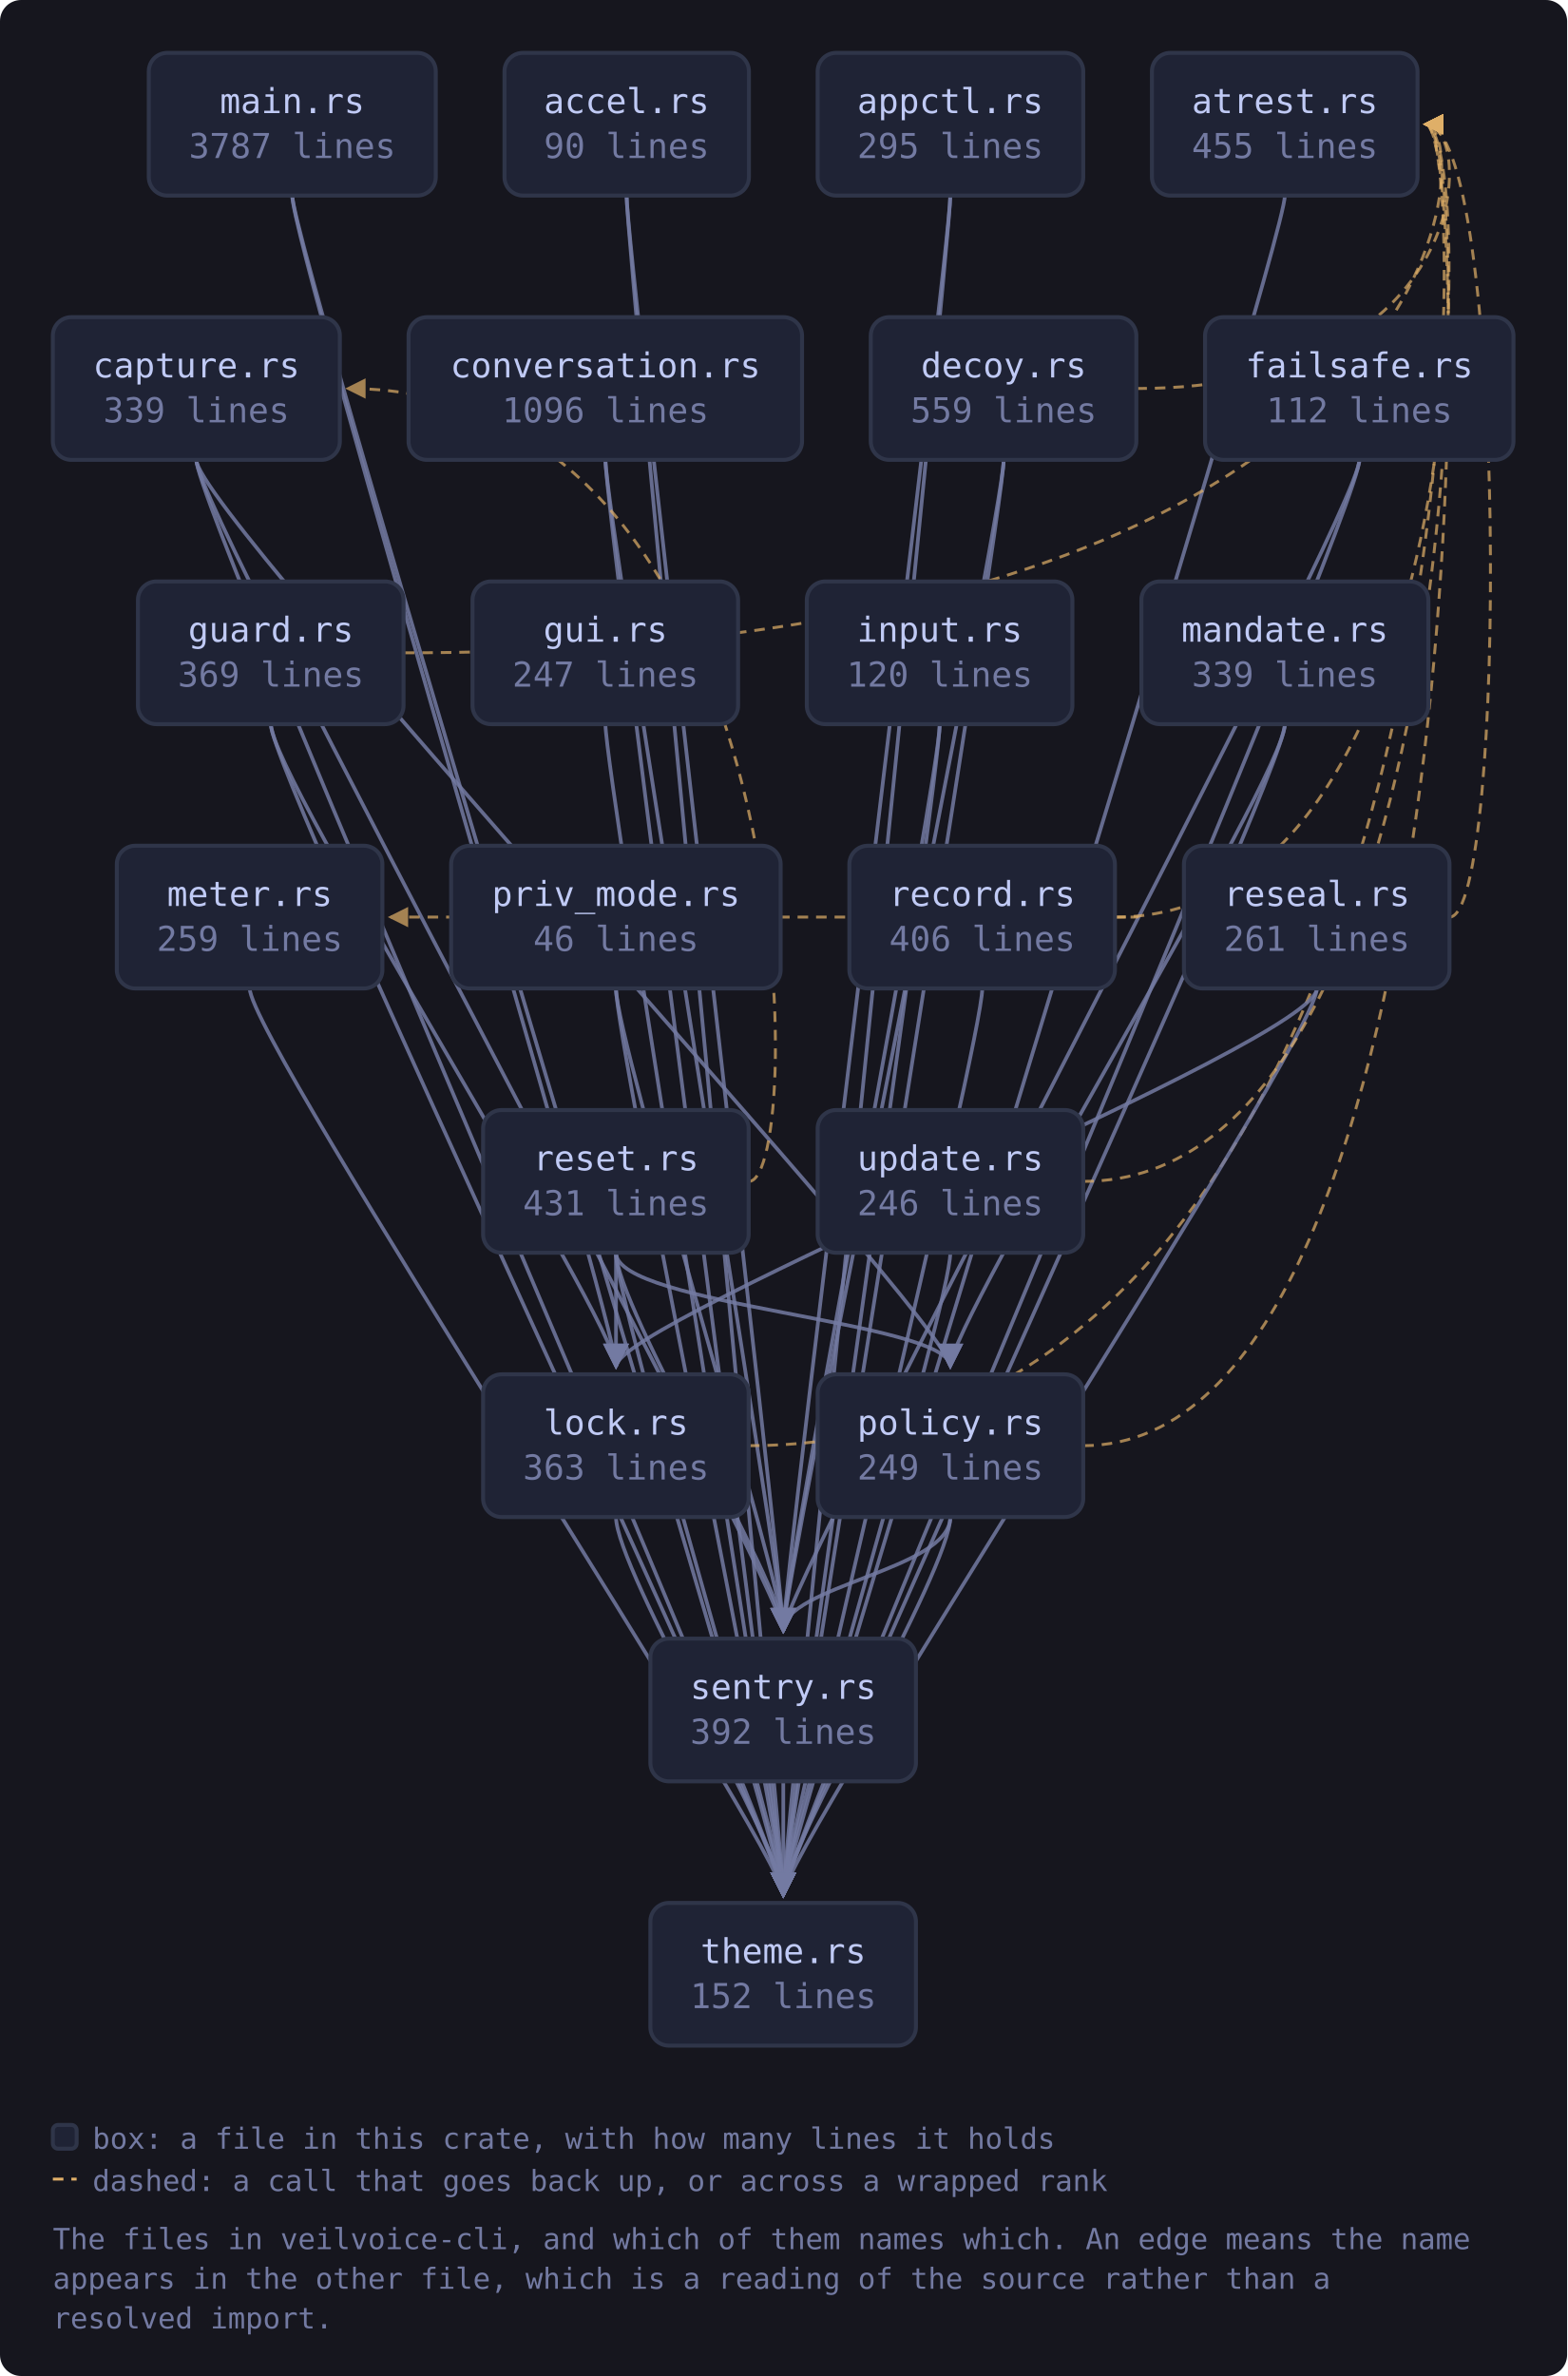
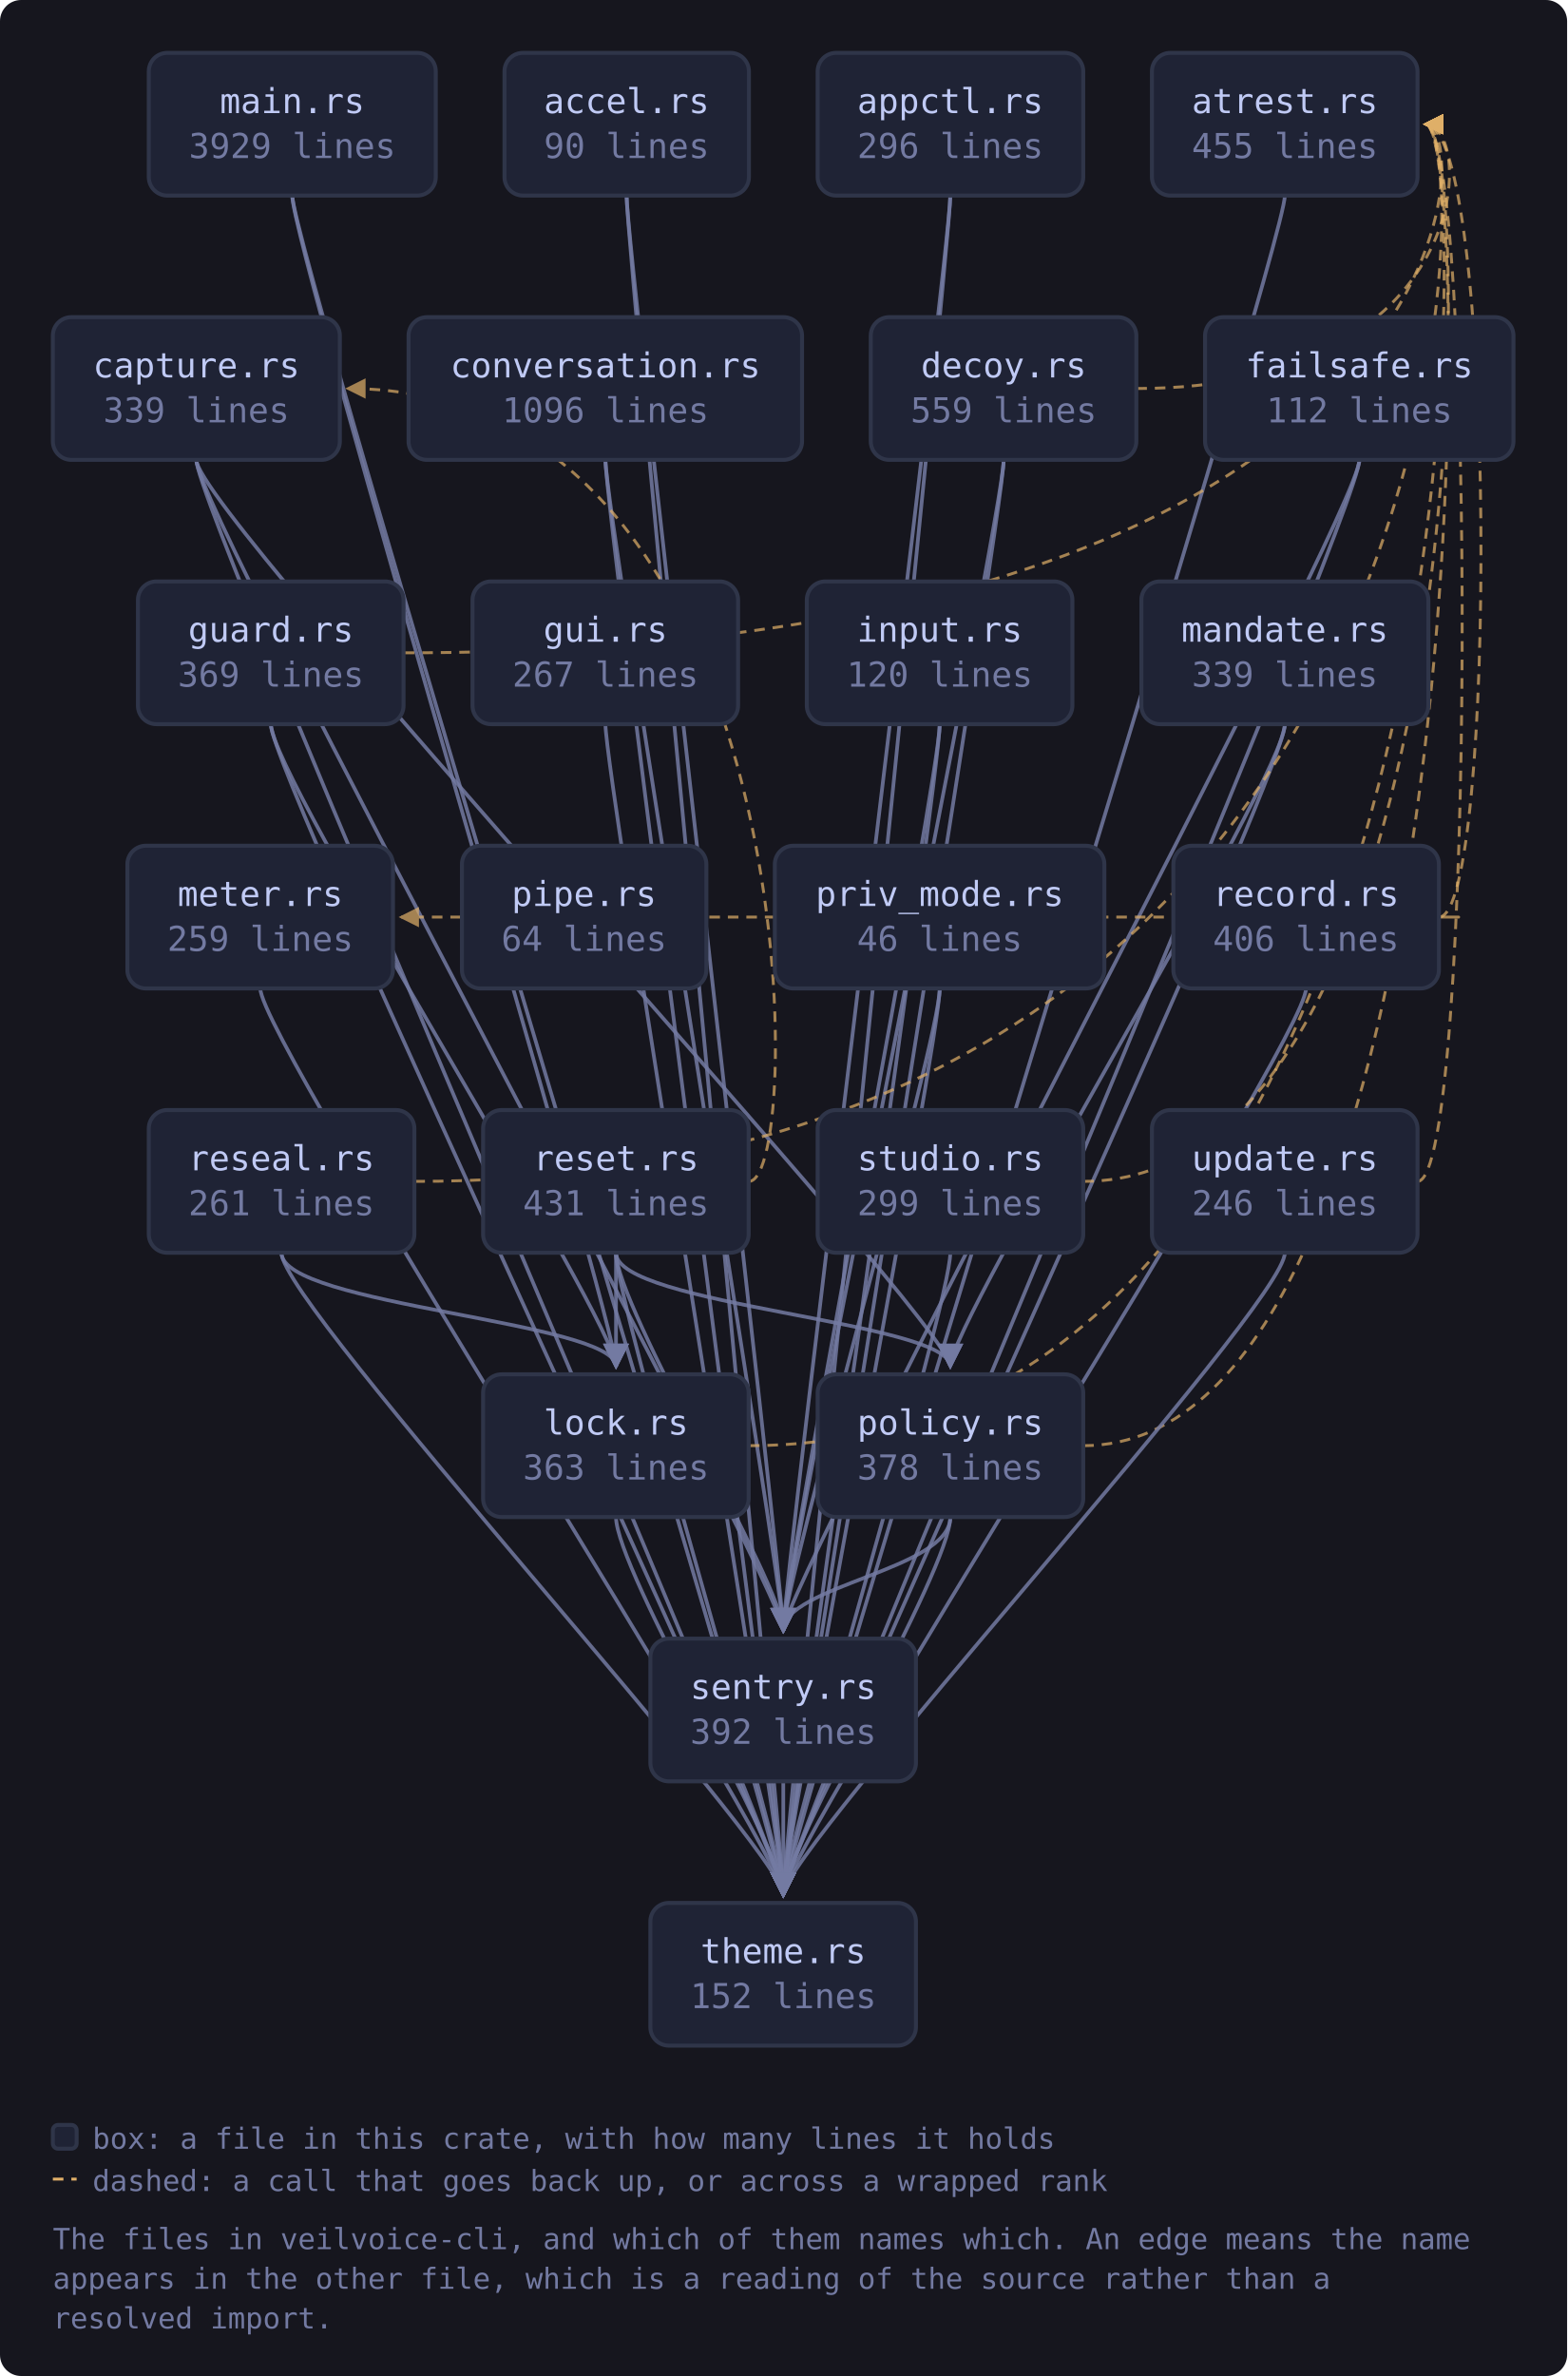
<svg xmlns="http://www.w3.org/2000/svg" viewBox="0 0 593 899" width="593" height="899" style="max-width:100%;height:auto" role="img" aria-label="flowchart">
  <defs>
    <marker id="a-muted" viewBox="0 0 8 8" refX="7" refY="4" markerWidth="7" markerHeight="7" orient="auto-start-reverse">
      <path d="M0 0 L8 4 L0 8 z" fill="var(--muted, #737aa2)" />
    </marker>
    <marker id="a-warn" viewBox="0 0 8 8" refX="7" refY="4" markerWidth="7" markerHeight="7" orient="auto-start-reverse">
      <path d="M0 0 L8 4 L0 8 z" fill="var(--warn, #e0af68)" />
    </marker>
    <marker id="a-accent" viewBox="0 0 8 8" refX="7" refY="4" markerWidth="7" markerHeight="7" orient="auto-start-reverse">
      <path d="M0 0 L8 4 L0 8 z" fill="var(--accent, #7aa2f7)" />
    </marker>
    <marker id="a-cyan" viewBox="0 0 8 8" refX="7" refY="4" markerWidth="7" markerHeight="7" orient="auto-start-reverse">
      <path d="M0 0 L8 4 L0 8 z" fill="var(--cyan, #7dcfff)" />
    </marker>
    <marker id="a-accent-2" viewBox="0 0 8 8" refX="7" refY="4" markerWidth="7" markerHeight="7" orient="auto-start-reverse">
      <path d="M0 0 L8 4 L0 8 z" fill="var(--accent-2, #bb9af7)" />
    </marker>
  </defs>
  <rect x="0" y="0" width="593" height="899" fill="var(--bg-inset, #16161e)" rx="8" />
  <path d="M237.1 74.0 C 237.1 94.0, 296.4 600.0, 296.4 617.0" fill="none" stroke="var(--muted, #737aa2)" stroke-width="1.4" opacity="0.85" marker-end="url(#a-muted)" />
  <path d="M237.1 74.0 C 237.1 94.0, 296.4 700.0, 296.4 717.0" fill="none" stroke="var(--muted, #737aa2)" stroke-width="1.4" opacity="0.85" marker-end="url(#a-muted)" />
  <path d="M359.6 74.0 C 359.6 94.0, 296.4 600.0, 296.4 617.0" fill="none" stroke="var(--muted, #737aa2)" stroke-width="1.4" opacity="0.85" marker-end="url(#a-muted)" />
  <path d="M359.6 74.0 C 359.6 94.0, 296.4 700.0, 296.4 717.0" fill="none" stroke="var(--muted, #737aa2)" stroke-width="1.4" opacity="0.85" marker-end="url(#a-muted)" />
  <path d="M486.2 74.0 C 486.2 94.0, 296.4 700.0, 296.4 717.0" fill="none" stroke="var(--muted, #737aa2)" stroke-width="1.4" opacity="0.85" marker-end="url(#a-muted)" />
  <path d="M74.3 174.0 C 74.3 194.0, 359.6 500.0, 359.6 517.0" fill="none" stroke="var(--muted, #737aa2)" stroke-width="1.4" opacity="0.85" marker-end="url(#a-muted)" />
  <path d="M74.3 174.0 C 74.3 194.0, 296.4 600.0, 296.4 617.0" fill="none" stroke="var(--muted, #737aa2)" stroke-width="1.4" opacity="0.85" marker-end="url(#a-muted)" />
  <path d="M74.3 174.0 C 74.3 194.0, 296.4 700.0, 296.4 717.0" fill="none" stroke="var(--muted, #737aa2)" stroke-width="1.4" opacity="0.85" marker-end="url(#a-muted)" />
  <path d="M229.1 174.0 C 229.1 194.0, 296.4 600.0, 296.4 617.0" fill="none" stroke="var(--muted, #737aa2)" stroke-width="1.4" opacity="0.85" marker-end="url(#a-muted)" />
  <path d="M229.1 174.0 C 229.1 194.0, 296.4 700.0, 296.4 717.0" fill="none" stroke="var(--muted, #737aa2)" stroke-width="1.4" opacity="0.85" marker-end="url(#a-muted)" />
  <path d="M430.0 147.0 C 558.4 147.0, 558.4 47.0, 539.4 47.0" fill="none" stroke="var(--warn, #e0af68)" stroke-width="1.1" opacity="0.7" stroke-dasharray="4 3" marker-end="url(#a-warn)" />
  <path d="M379.8 174.0 C 379.8 194.0, 296.4 600.0, 296.4 617.0" fill="none" stroke="var(--muted, #737aa2)" stroke-width="1.4" opacity="0.85" marker-end="url(#a-muted)" />
  <path d="M379.8 174.0 C 379.8 194.0, 296.4 700.0, 296.4 717.0" fill="none" stroke="var(--muted, #737aa2)" stroke-width="1.4" opacity="0.85" marker-end="url(#a-muted)" />
  <path d="M514.4 174.0 C 514.4 194.0, 296.4 600.0, 296.4 617.0" fill="none" stroke="var(--muted, #737aa2)" stroke-width="1.4" opacity="0.85" marker-end="url(#a-muted)" />
  <path d="M514.4 174.0 C 514.4 194.0, 296.4 700.0, 296.4 717.0" fill="none" stroke="var(--muted, #737aa2)" stroke-width="1.4" opacity="0.85" marker-end="url(#a-muted)" />
  <path d="M152.8 247.0 C 558.4 247.0, 558.4 47.0, 539.4 47.0" fill="none" stroke="var(--warn, #e0af68)" stroke-width="1.1" opacity="0.7" stroke-dasharray="4 3" marker-end="url(#a-warn)" />
  <path d="M102.5 274.0 C 102.5 294.0, 233.1 500.0, 233.1 517.0" fill="none" stroke="var(--muted, #737aa2)" stroke-width="1.4" opacity="0.85" marker-end="url(#a-muted)" />
  <path d="M102.5 274.0 C 102.5 294.0, 296.4 700.0, 296.4 717.0" fill="none" stroke="var(--muted, #737aa2)" stroke-width="1.4" opacity="0.85" marker-end="url(#a-muted)" />
  <path d="M229.1 274.0 C 229.1 294.0, 296.4 700.0, 296.4 717.0" fill="none" stroke="var(--muted, #737aa2)" stroke-width="1.4" opacity="0.85" marker-end="url(#a-muted)" />
  <path d="M355.6 274.0 C 355.6 294.0, 296.4 600.0, 296.4 617.0" fill="none" stroke="var(--muted, #737aa2)" stroke-width="1.4" opacity="0.85" marker-end="url(#a-muted)" />
  <path d="M355.6 274.0 C 355.6 294.0, 296.4 700.0, 296.4 717.0" fill="none" stroke="var(--muted, #737aa2)" stroke-width="1.4" opacity="0.85" marker-end="url(#a-muted)" />
  <path d="M283.4 547.0 C 558.4 547.0, 558.4 47.0, 539.4 47.0" fill="none" stroke="var(--warn, #e0af68)" stroke-width="1.1" opacity="0.7" stroke-dasharray="4 3" marker-end="url(#a-warn)" />
  <path d="M233.1 574.0 C 233.1 594.0, 296.4 700.0, 296.4 717.0" fill="none" stroke="var(--muted, #737aa2)" stroke-width="1.4" opacity="0.85" marker-end="url(#a-muted)" />
  <path d="M110.6 74.0 C 110.6 94.0, 233.1 500.0, 233.1 517.0" fill="none" stroke="var(--muted, #737aa2)" stroke-width="1.4" opacity="0.85" marker-end="url(#a-muted)" />
  <path d="M110.6 74.0 C 110.6 94.0, 296.4 700.0, 296.4 717.0" fill="none" stroke="var(--muted, #737aa2)" stroke-width="1.4" opacity="0.85" marker-end="url(#a-muted)" />
  <path d="M486.2 274.0 C 486.2 294.0, 359.6 500.0, 359.6 517.0" fill="none" stroke="var(--muted, #737aa2)" stroke-width="1.4" opacity="0.85" marker-end="url(#a-muted)" />
  <path d="M486.2 274.0 C 486.2 294.0, 296.4 700.0, 296.4 717.0" fill="none" stroke="var(--muted, #737aa2)" stroke-width="1.4" opacity="0.85" marker-end="url(#a-muted)" />
-   <path d="M94.5 374.0 C 94.5 394.0, 296.4 700.0, 296.4 717.0" fill="none" stroke="var(--muted, #737aa2)" stroke-width="1.4" opacity="0.85" marker-end="url(#a-muted)" />
+   <path d="M98.5 374.0 C 98.5 394.0, 296.4 700.0, 296.4 717.0" fill="none" stroke="var(--muted, #737aa2)" stroke-width="1.4" opacity="0.85" marker-end="url(#a-muted)" />
  <path d="M409.9 547.0 C 558.4 547.0, 558.4 47.0, 539.4 47.0" fill="none" stroke="var(--warn, #e0af68)" stroke-width="1.1" opacity="0.7" stroke-dasharray="4 3" marker-end="url(#a-warn)" />
  <path d="M359.6 574.0 C 359.6 594.0, 296.4 600.0, 296.4 617.0" fill="none" stroke="var(--muted, #737aa2)" stroke-width="1.4" opacity="0.85" marker-end="url(#a-muted)" />
  <path d="M359.6 574.0 C 359.6 594.0, 296.4 700.0, 296.4 717.0" fill="none" stroke="var(--muted, #737aa2)" stroke-width="1.4" opacity="0.85" marker-end="url(#a-muted)" />
-   <path d="M233.1 374.0 C 233.1 394.0, 296.4 600.0, 296.4 617.0" fill="none" stroke="var(--muted, #737aa2)" stroke-width="1.4" opacity="0.85" marker-end="url(#a-muted)" />
-   <path d="M233.1 374.0 C 233.1 394.0, 296.4 700.0, 296.4 717.0" fill="none" stroke="var(--muted, #737aa2)" stroke-width="1.4" opacity="0.85" marker-end="url(#a-muted)" />
-   <path d="M422.0 347.0 C 558.4 347.0, 558.4 47.0, 539.4 47.0" fill="none" stroke="var(--warn, #e0af68)" stroke-width="1.1" opacity="0.7" stroke-dasharray="4 3" marker-end="url(#a-warn)" />
-   <path d="M422.0 347.0 C 444.0 347.0, 444.0 347.0, 147.7 347.0" fill="none" stroke="var(--warn, #e0af68)" stroke-width="1.1" opacity="0.7" stroke-dasharray="4 3" marker-end="url(#a-warn)" />
-   <path d="M371.7 374.0 C 371.7 394.0, 296.4 700.0, 296.4 717.0" fill="none" stroke="var(--muted, #737aa2)" stroke-width="1.4" opacity="0.85" marker-end="url(#a-muted)" />
-   <path d="M548.5 347.0 C 570.5 347.0, 570.5 47.0, 539.4 47.0" fill="none" stroke="var(--warn, #e0af68)" stroke-width="1.1" opacity="0.7" stroke-dasharray="4 3" marker-end="url(#a-warn)" />
-   <path d="M498.3 374.0 C 498.3 394.0, 233.1 500.0, 233.1 517.0" fill="none" stroke="var(--muted, #737aa2)" stroke-width="1.4" opacity="0.85" marker-end="url(#a-muted)" />
-   <path d="M498.3 374.0 C 498.3 394.0, 296.4 700.0, 296.4 717.0" fill="none" stroke="var(--muted, #737aa2)" stroke-width="1.4" opacity="0.85" marker-end="url(#a-muted)" />
+   <path d="M355.6 374.0 C 355.6 394.0, 296.4 600.0, 296.4 617.0" fill="none" stroke="var(--muted, #737aa2)" stroke-width="1.4" opacity="0.85" marker-end="url(#a-muted)" />
+   <path d="M355.6 374.0 C 355.6 394.0, 296.4 700.0, 296.4 717.0" fill="none" stroke="var(--muted, #737aa2)" stroke-width="1.4" opacity="0.85" marker-end="url(#a-muted)" />
+   <path d="M544.5 347.0 C 566.5 347.0, 566.5 47.0, 539.4 47.0" fill="none" stroke="var(--warn, #e0af68)" stroke-width="1.1" opacity="0.7" stroke-dasharray="4 3" marker-end="url(#a-warn)" />
+   <path d="M544.5 347.0 C 566.5 347.0, 566.5 347.0, 151.8 347.0" fill="none" stroke="var(--warn, #e0af68)" stroke-width="1.1" opacity="0.7" stroke-dasharray="4 3" marker-end="url(#a-warn)" />
+   <path d="M494.2 374.0 C 494.2 394.0, 296.4 700.0, 296.4 717.0" fill="none" stroke="var(--muted, #737aa2)" stroke-width="1.4" opacity="0.85" marker-end="url(#a-muted)" />
+   <path d="M156.8 447.0 C 558.4 447.0, 558.4 47.0, 539.4 47.0" fill="none" stroke="var(--warn, #e0af68)" stroke-width="1.1" opacity="0.7" stroke-dasharray="4 3" marker-end="url(#a-warn)" />
+   <path d="M106.5 474.0 C 106.5 494.0, 233.1 500.0, 233.1 517.0" fill="none" stroke="var(--muted, #737aa2)" stroke-width="1.4" opacity="0.85" marker-end="url(#a-muted)" />
+   <path d="M106.5 474.0 C 106.5 494.0, 296.4 700.0, 296.4 717.0" fill="none" stroke="var(--muted, #737aa2)" stroke-width="1.4" opacity="0.85" marker-end="url(#a-muted)" />
  <path d="M283.4 447.0 C 305.4 447.0, 305.4 147.0, 131.6 147.0" fill="none" stroke="var(--warn, #e0af68)" stroke-width="1.1" opacity="0.7" stroke-dasharray="4 3" marker-end="url(#a-warn)" />
  <path d="M233.1 474.0 C 233.1 494.0, 233.1 500.0, 233.1 517.0" fill="none" stroke="var(--muted, #737aa2)" stroke-width="1.4" opacity="0.85" marker-end="url(#a-muted)" />
  <path d="M233.1 474.0 C 233.1 494.0, 359.6 500.0, 359.6 517.0" fill="none" stroke="var(--muted, #737aa2)" stroke-width="1.4" opacity="0.85" marker-end="url(#a-muted)" />
  <path d="M233.1 474.0 C 233.1 494.0, 296.4 600.0, 296.4 617.0" fill="none" stroke="var(--muted, #737aa2)" stroke-width="1.4" opacity="0.85" marker-end="url(#a-muted)" />
  <path d="M233.1 474.0 C 233.1 494.0, 296.4 700.0, 296.4 717.0" fill="none" stroke="var(--muted, #737aa2)" stroke-width="1.4" opacity="0.85" marker-end="url(#a-muted)" />
  <path d="M296.4 674.0 C 296.4 694.0, 296.4 700.0, 296.4 717.0" fill="none" stroke="var(--muted, #737aa2)" stroke-width="1.4" opacity="0.85" marker-end="url(#a-muted)" />
  <path d="M409.9 447.0 C 558.4 447.0, 558.4 47.0, 539.4 47.0" fill="none" stroke="var(--warn, #e0af68)" stroke-width="1.1" opacity="0.7" stroke-dasharray="4 3" marker-end="url(#a-warn)" />
  <path d="M359.6 474.0 C 359.6 494.0, 296.4 700.0, 296.4 717.0" fill="none" stroke="var(--muted, #737aa2)" stroke-width="1.4" opacity="0.85" marker-end="url(#a-muted)" />
+   <path d="M536.4 447.0 C 558.4 447.0, 558.4 47.0, 539.4 47.0" fill="none" stroke="var(--warn, #e0af68)" stroke-width="1.1" opacity="0.7" stroke-dasharray="4 3" marker-end="url(#a-warn)" />
+   <path d="M486.2 474.0 C 486.2 494.0, 296.4 700.0, 296.4 717.0" fill="none" stroke="var(--muted, #737aa2)" stroke-width="1.4" opacity="0.85" marker-end="url(#a-muted)" />
  <a href="https://github.com/tilas01/veilvoice/blob/main/crates/veilvoice-cli/src/main.rs" target="_blank" rel="noopener noreferrer">
    <rect x="56.3" y="20.0" width="108.6" height="54.0" rx="7" fill="var(--bg-soft, #1f2335)" stroke="var(--border, #2f3549)" stroke-width="1.5" />
    <text x="110.6" y="42.8" font-family="ui-monospace, SFMono-Regular, Menlo, Consolas, monospace" font-size="13" fill="var(--fg, #c0caf5)" text-anchor="middle">main.rs</text>
-     <text x="110.6" y="59.8" font-family="ui-monospace, SFMono-Regular, Menlo, Consolas, monospace" font-size="13" fill="var(--muted, #737aa2)" text-anchor="middle">3787 lines</text>
+     <text x="110.6" y="59.8" font-family="ui-monospace, SFMono-Regular, Menlo, Consolas, monospace" font-size="13" fill="var(--muted, #737aa2)" text-anchor="middle">3929 lines</text>
  </a>
  <a href="https://github.com/tilas01/veilvoice/blob/main/crates/veilvoice-cli/src/accel.rs" target="_blank" rel="noopener noreferrer">
    <rect x="190.9" y="20.0" width="92.5" height="54.0" rx="7" fill="var(--bg-soft, #1f2335)" stroke="var(--border, #2f3549)" stroke-width="1.5" />
    <text x="237.1" y="42.8" font-family="ui-monospace, SFMono-Regular, Menlo, Consolas, monospace" font-size="13" fill="var(--fg, #c0caf5)" text-anchor="middle">accel.rs</text>
    <text x="237.1" y="59.8" font-family="ui-monospace, SFMono-Regular, Menlo, Consolas, monospace" font-size="13" fill="var(--muted, #737aa2)" text-anchor="middle">90 lines</text>
  </a>
  <a href="https://github.com/tilas01/veilvoice/blob/main/crates/veilvoice-cli/src/appctl.rs" target="_blank" rel="noopener noreferrer">
    <rect x="309.4" y="20.0" width="100.5" height="54.0" rx="7" fill="var(--bg-soft, #1f2335)" stroke="var(--border, #2f3549)" stroke-width="1.5" />
    <text x="359.6" y="42.8" font-family="ui-monospace, SFMono-Regular, Menlo, Consolas, monospace" font-size="13" fill="var(--fg, #c0caf5)" text-anchor="middle">appctl.rs</text>
-     <text x="359.6" y="59.8" font-family="ui-monospace, SFMono-Regular, Menlo, Consolas, monospace" font-size="13" fill="var(--muted, #737aa2)" text-anchor="middle">295 lines</text>
+     <text x="359.6" y="59.8" font-family="ui-monospace, SFMono-Regular, Menlo, Consolas, monospace" font-size="13" fill="var(--muted, #737aa2)" text-anchor="middle">296 lines</text>
  </a>
  <a href="https://github.com/tilas01/veilvoice/blob/main/crates/veilvoice-cli/src/atrest.rs" target="_blank" rel="noopener noreferrer">
    <rect x="435.9" y="20.0" width="100.5" height="54.0" rx="7" fill="var(--bg-soft, #1f2335)" stroke="var(--border, #2f3549)" stroke-width="1.5" />
    <text x="486.2" y="42.8" font-family="ui-monospace, SFMono-Regular, Menlo, Consolas, monospace" font-size="13" fill="var(--fg, #c0caf5)" text-anchor="middle">atrest.rs</text>
    <text x="486.2" y="59.8" font-family="ui-monospace, SFMono-Regular, Menlo, Consolas, monospace" font-size="13" fill="var(--muted, #737aa2)" text-anchor="middle">455 lines</text>
  </a>
  <a href="https://github.com/tilas01/veilvoice/blob/main/crates/veilvoice-cli/src/capture.rs" target="_blank" rel="noopener noreferrer">
    <rect x="20.0" y="120.0" width="108.6" height="54.0" rx="7" fill="var(--bg-soft, #1f2335)" stroke="var(--border, #2f3549)" stroke-width="1.5" />
    <text x="74.3" y="142.8" font-family="ui-monospace, SFMono-Regular, Menlo, Consolas, monospace" font-size="13" fill="var(--fg, #c0caf5)" text-anchor="middle">capture.rs</text>
    <text x="74.3" y="159.8" font-family="ui-monospace, SFMono-Regular, Menlo, Consolas, monospace" font-size="13" fill="var(--muted, #737aa2)" text-anchor="middle">339 lines</text>
  </a>
  <a href="https://github.com/tilas01/veilvoice/blob/main/crates/veilvoice-cli/src/conversation.rs" target="_blank" rel="noopener noreferrer">
    <rect x="154.6" y="120.0" width="148.9" height="54.0" rx="7" fill="var(--bg-soft, #1f2335)" stroke="var(--border, #2f3549)" stroke-width="1.5" />
    <text x="229.1" y="142.8" font-family="ui-monospace, SFMono-Regular, Menlo, Consolas, monospace" font-size="13" fill="var(--fg, #c0caf5)" text-anchor="middle">conversation.rs</text>
    <text x="229.1" y="159.8" font-family="ui-monospace, SFMono-Regular, Menlo, Consolas, monospace" font-size="13" fill="var(--muted, #737aa2)" text-anchor="middle">1096 lines</text>
  </a>
  <a href="https://github.com/tilas01/veilvoice/blob/main/crates/veilvoice-cli/src/decoy.rs" target="_blank" rel="noopener noreferrer">
    <rect x="329.5" y="120.0" width="100.5" height="54.0" rx="7" fill="var(--bg-soft, #1f2335)" stroke="var(--border, #2f3549)" stroke-width="1.5" />
    <text x="379.8" y="142.8" font-family="ui-monospace, SFMono-Regular, Menlo, Consolas, monospace" font-size="13" fill="var(--fg, #c0caf5)" text-anchor="middle">decoy.rs</text>
    <text x="379.8" y="159.8" font-family="ui-monospace, SFMono-Regular, Menlo, Consolas, monospace" font-size="13" fill="var(--muted, #737aa2)" text-anchor="middle">559 lines</text>
  </a>
  <a href="https://github.com/tilas01/veilvoice/blob/main/crates/veilvoice-cli/src/failsafe.rs" target="_blank" rel="noopener noreferrer">
    <rect x="456.0" y="120.0" width="116.7" height="54.0" rx="7" fill="var(--bg-soft, #1f2335)" stroke="var(--border, #2f3549)" stroke-width="1.5" />
    <text x="514.4" y="142.8" font-family="ui-monospace, SFMono-Regular, Menlo, Consolas, monospace" font-size="13" fill="var(--fg, #c0caf5)" text-anchor="middle">failsafe.rs</text>
    <text x="514.4" y="159.8" font-family="ui-monospace, SFMono-Regular, Menlo, Consolas, monospace" font-size="13" fill="var(--muted, #737aa2)" text-anchor="middle">112 lines</text>
  </a>
  <a href="https://github.com/tilas01/veilvoice/blob/main/crates/veilvoice-cli/src/guard.rs" target="_blank" rel="noopener noreferrer">
    <rect x="52.2" y="220.0" width="100.5" height="54.0" rx="7" fill="var(--bg-soft, #1f2335)" stroke="var(--border, #2f3549)" stroke-width="1.5" />
    <text x="102.5" y="242.8" font-family="ui-monospace, SFMono-Regular, Menlo, Consolas, monospace" font-size="13" fill="var(--fg, #c0caf5)" text-anchor="middle">guard.rs</text>
    <text x="102.5" y="259.8" font-family="ui-monospace, SFMono-Regular, Menlo, Consolas, monospace" font-size="13" fill="var(--muted, #737aa2)" text-anchor="middle">369 lines</text>
  </a>
  <a href="https://github.com/tilas01/veilvoice/blob/main/crates/veilvoice-cli/src/gui.rs" target="_blank" rel="noopener noreferrer">
    <rect x="178.8" y="220.0" width="100.5" height="54.0" rx="7" fill="var(--bg-soft, #1f2335)" stroke="var(--border, #2f3549)" stroke-width="1.5" />
    <text x="229.1" y="242.8" font-family="ui-monospace, SFMono-Regular, Menlo, Consolas, monospace" font-size="13" fill="var(--fg, #c0caf5)" text-anchor="middle">gui.rs</text>
-     <text x="229.1" y="259.8" font-family="ui-monospace, SFMono-Regular, Menlo, Consolas, monospace" font-size="13" fill="var(--muted, #737aa2)" text-anchor="middle">247 lines</text>
+     <text x="229.1" y="259.8" font-family="ui-monospace, SFMono-Regular, Menlo, Consolas, monospace" font-size="13" fill="var(--muted, #737aa2)" text-anchor="middle">267 lines</text>
  </a>
  <a href="https://github.com/tilas01/veilvoice/blob/main/crates/veilvoice-cli/src/input.rs" target="_blank" rel="noopener noreferrer">
    <rect x="305.3" y="220.0" width="100.5" height="54.0" rx="7" fill="var(--bg-soft, #1f2335)" stroke="var(--border, #2f3549)" stroke-width="1.5" />
    <text x="355.6" y="242.8" font-family="ui-monospace, SFMono-Regular, Menlo, Consolas, monospace" font-size="13" fill="var(--fg, #c0caf5)" text-anchor="middle">input.rs</text>
    <text x="355.6" y="259.8" font-family="ui-monospace, SFMono-Regular, Menlo, Consolas, monospace" font-size="13" fill="var(--muted, #737aa2)" text-anchor="middle">120 lines</text>
  </a>
  <a href="https://github.com/tilas01/veilvoice/blob/main/crates/veilvoice-cli/src/lock.rs" target="_blank" rel="noopener noreferrer">
    <rect x="182.8" y="520.0" width="100.5" height="54.0" rx="7" fill="var(--bg-soft, #1f2335)" stroke="var(--border, #2f3549)" stroke-width="1.5" />
    <text x="233.1" y="542.8" font-family="ui-monospace, SFMono-Regular, Menlo, Consolas, monospace" font-size="13" fill="var(--fg, #c0caf5)" text-anchor="middle">lock.rs</text>
    <text x="233.1" y="559.8" font-family="ui-monospace, SFMono-Regular, Menlo, Consolas, monospace" font-size="13" fill="var(--muted, #737aa2)" text-anchor="middle">363 lines</text>
  </a>
  <a href="https://github.com/tilas01/veilvoice/blob/main/crates/veilvoice-cli/src/mandate.rs" target="_blank" rel="noopener noreferrer">
    <rect x="431.9" y="220.0" width="108.6" height="54.0" rx="7" fill="var(--bg-soft, #1f2335)" stroke="var(--border, #2f3549)" stroke-width="1.5" />
    <text x="486.2" y="242.8" font-family="ui-monospace, SFMono-Regular, Menlo, Consolas, monospace" font-size="13" fill="var(--fg, #c0caf5)" text-anchor="middle">mandate.rs</text>
    <text x="486.2" y="259.8" font-family="ui-monospace, SFMono-Regular, Menlo, Consolas, monospace" font-size="13" fill="var(--muted, #737aa2)" text-anchor="middle">339 lines</text>
  </a>
  <a href="https://github.com/tilas01/veilvoice/blob/main/crates/veilvoice-cli/src/meter.rs" target="_blank" rel="noopener noreferrer">
-     <rect x="44.2" y="320.0" width="100.5" height="54.0" rx="7" fill="var(--bg-soft, #1f2335)" stroke="var(--border, #2f3549)" stroke-width="1.5" />
-     <text x="94.5" y="342.8" font-family="ui-monospace, SFMono-Regular, Menlo, Consolas, monospace" font-size="13" fill="var(--fg, #c0caf5)" text-anchor="middle">meter.rs</text>
-     <text x="94.5" y="359.8" font-family="ui-monospace, SFMono-Regular, Menlo, Consolas, monospace" font-size="13" fill="var(--muted, #737aa2)" text-anchor="middle">259 lines</text>
+     <rect x="48.2" y="320.0" width="100.5" height="54.0" rx="7" fill="var(--bg-soft, #1f2335)" stroke="var(--border, #2f3549)" stroke-width="1.5" />
+     <text x="98.5" y="342.8" font-family="ui-monospace, SFMono-Regular, Menlo, Consolas, monospace" font-size="13" fill="var(--fg, #c0caf5)" text-anchor="middle">meter.rs</text>
+     <text x="98.5" y="359.8" font-family="ui-monospace, SFMono-Regular, Menlo, Consolas, monospace" font-size="13" fill="var(--muted, #737aa2)" text-anchor="middle">259 lines</text>
+   </a>
+   <a href="https://github.com/tilas01/veilvoice/blob/main/crates/veilvoice-cli/src/pipe.rs" target="_blank" rel="noopener noreferrer">
+     <rect x="174.8" y="320.0" width="92.5" height="54.0" rx="7" fill="var(--bg-soft, #1f2335)" stroke="var(--border, #2f3549)" stroke-width="1.5" />
+     <text x="221.0" y="342.8" font-family="ui-monospace, SFMono-Regular, Menlo, Consolas, monospace" font-size="13" fill="var(--fg, #c0caf5)" text-anchor="middle">pipe.rs</text>
+     <text x="221.0" y="359.8" font-family="ui-monospace, SFMono-Regular, Menlo, Consolas, monospace" font-size="13" fill="var(--muted, #737aa2)" text-anchor="middle">64 lines</text>
  </a>
  <a href="https://github.com/tilas01/veilvoice/blob/main/crates/veilvoice-cli/src/policy.rs" target="_blank" rel="noopener noreferrer">
    <rect x="309.4" y="520.0" width="100.5" height="54.0" rx="7" fill="var(--bg-soft, #1f2335)" stroke="var(--border, #2f3549)" stroke-width="1.5" />
    <text x="359.6" y="542.8" font-family="ui-monospace, SFMono-Regular, Menlo, Consolas, monospace" font-size="13" fill="var(--fg, #c0caf5)" text-anchor="middle">policy.rs</text>
-     <text x="359.6" y="559.8" font-family="ui-monospace, SFMono-Regular, Menlo, Consolas, monospace" font-size="13" fill="var(--muted, #737aa2)" text-anchor="middle">249 lines</text>
+     <text x="359.6" y="559.8" font-family="ui-monospace, SFMono-Regular, Menlo, Consolas, monospace" font-size="13" fill="var(--muted, #737aa2)" text-anchor="middle">378 lines</text>
  </a>
  <a href="https://github.com/tilas01/veilvoice/blob/main/crates/veilvoice-cli/src/priv_mode.rs" target="_blank" rel="noopener noreferrer">
-     <rect x="170.7" y="320.0" width="124.7" height="54.0" rx="7" fill="var(--bg-soft, #1f2335)" stroke="var(--border, #2f3549)" stroke-width="1.5" />
-     <text x="233.1" y="342.8" font-family="ui-monospace, SFMono-Regular, Menlo, Consolas, monospace" font-size="13" fill="var(--fg, #c0caf5)" text-anchor="middle">priv_mode.rs</text>
-     <text x="233.1" y="359.8" font-family="ui-monospace, SFMono-Regular, Menlo, Consolas, monospace" font-size="13" fill="var(--muted, #737aa2)" text-anchor="middle">46 lines</text>
+     <rect x="293.2" y="320.0" width="124.7" height="54.0" rx="7" fill="var(--bg-soft, #1f2335)" stroke="var(--border, #2f3549)" stroke-width="1.5" />
+     <text x="355.6" y="342.8" font-family="ui-monospace, SFMono-Regular, Menlo, Consolas, monospace" font-size="13" fill="var(--fg, #c0caf5)" text-anchor="middle">priv_mode.rs</text>
+     <text x="355.6" y="359.8" font-family="ui-monospace, SFMono-Regular, Menlo, Consolas, monospace" font-size="13" fill="var(--muted, #737aa2)" text-anchor="middle">46 lines</text>
  </a>
  <a href="https://github.com/tilas01/veilvoice/blob/main/crates/veilvoice-cli/src/record.rs" target="_blank" rel="noopener noreferrer">
-     <rect x="321.4" y="320.0" width="100.5" height="54.0" rx="7" fill="var(--bg-soft, #1f2335)" stroke="var(--border, #2f3549)" stroke-width="1.5" />
-     <text x="371.7" y="342.8" font-family="ui-monospace, SFMono-Regular, Menlo, Consolas, monospace" font-size="13" fill="var(--fg, #c0caf5)" text-anchor="middle">record.rs</text>
-     <text x="371.7" y="359.8" font-family="ui-monospace, SFMono-Regular, Menlo, Consolas, monospace" font-size="13" fill="var(--muted, #737aa2)" text-anchor="middle">406 lines</text>
+     <rect x="444.0" y="320.0" width="100.5" height="54.0" rx="7" fill="var(--bg-soft, #1f2335)" stroke="var(--border, #2f3549)" stroke-width="1.5" />
+     <text x="494.2" y="342.8" font-family="ui-monospace, SFMono-Regular, Menlo, Consolas, monospace" font-size="13" fill="var(--fg, #c0caf5)" text-anchor="middle">record.rs</text>
+     <text x="494.2" y="359.8" font-family="ui-monospace, SFMono-Regular, Menlo, Consolas, monospace" font-size="13" fill="var(--muted, #737aa2)" text-anchor="middle">406 lines</text>
  </a>
  <a href="https://github.com/tilas01/veilvoice/blob/main/crates/veilvoice-cli/src/reseal.rs" target="_blank" rel="noopener noreferrer">
-     <rect x="448.0" y="320.0" width="100.5" height="54.0" rx="7" fill="var(--bg-soft, #1f2335)" stroke="var(--border, #2f3549)" stroke-width="1.5" />
-     <text x="498.3" y="342.8" font-family="ui-monospace, SFMono-Regular, Menlo, Consolas, monospace" font-size="13" fill="var(--fg, #c0caf5)" text-anchor="middle">reseal.rs</text>
-     <text x="498.3" y="359.8" font-family="ui-monospace, SFMono-Regular, Menlo, Consolas, monospace" font-size="13" fill="var(--muted, #737aa2)" text-anchor="middle">261 lines</text>
+     <rect x="56.3" y="420.0" width="100.5" height="54.0" rx="7" fill="var(--bg-soft, #1f2335)" stroke="var(--border, #2f3549)" stroke-width="1.5" />
+     <text x="106.5" y="442.8" font-family="ui-monospace, SFMono-Regular, Menlo, Consolas, monospace" font-size="13" fill="var(--fg, #c0caf5)" text-anchor="middle">reseal.rs</text>
+     <text x="106.5" y="459.8" font-family="ui-monospace, SFMono-Regular, Menlo, Consolas, monospace" font-size="13" fill="var(--muted, #737aa2)" text-anchor="middle">261 lines</text>
  </a>
  <a href="https://github.com/tilas01/veilvoice/blob/main/crates/veilvoice-cli/src/reset.rs" target="_blank" rel="noopener noreferrer">
    <rect x="182.8" y="420.0" width="100.5" height="54.0" rx="7" fill="var(--bg-soft, #1f2335)" stroke="var(--border, #2f3549)" stroke-width="1.5" />
    <text x="233.1" y="442.8" font-family="ui-monospace, SFMono-Regular, Menlo, Consolas, monospace" font-size="13" fill="var(--fg, #c0caf5)" text-anchor="middle">reset.rs</text>
    <text x="233.1" y="459.8" font-family="ui-monospace, SFMono-Regular, Menlo, Consolas, monospace" font-size="13" fill="var(--muted, #737aa2)" text-anchor="middle">431 lines</text>
  </a>
  <a href="https://github.com/tilas01/veilvoice/blob/main/crates/veilvoice-cli/src/sentry.rs" target="_blank" rel="noopener noreferrer">
    <rect x="246.1" y="620.0" width="100.5" height="54.0" rx="7" fill="var(--bg-soft, #1f2335)" stroke="var(--border, #2f3549)" stroke-width="1.5" />
    <text x="296.4" y="642.8" font-family="ui-monospace, SFMono-Regular, Menlo, Consolas, monospace" font-size="13" fill="var(--fg, #c0caf5)" text-anchor="middle">sentry.rs</text>
    <text x="296.4" y="659.8" font-family="ui-monospace, SFMono-Regular, Menlo, Consolas, monospace" font-size="13" fill="var(--muted, #737aa2)" text-anchor="middle">392 lines</text>
  </a>
+   <a href="https://github.com/tilas01/veilvoice/blob/main/crates/veilvoice-cli/src/studio.rs" target="_blank" rel="noopener noreferrer">
+     <rect x="309.4" y="420.0" width="100.5" height="54.0" rx="7" fill="var(--bg-soft, #1f2335)" stroke="var(--border, #2f3549)" stroke-width="1.5" />
+     <text x="359.6" y="442.8" font-family="ui-monospace, SFMono-Regular, Menlo, Consolas, monospace" font-size="13" fill="var(--fg, #c0caf5)" text-anchor="middle">studio.rs</text>
+     <text x="359.6" y="459.8" font-family="ui-monospace, SFMono-Regular, Menlo, Consolas, monospace" font-size="13" fill="var(--muted, #737aa2)" text-anchor="middle">299 lines</text>
+   </a>
  <a href="https://github.com/tilas01/veilvoice/blob/main/crates/veilvoice-cli/src/theme.rs" target="_blank" rel="noopener noreferrer">
    <rect x="246.1" y="720.0" width="100.5" height="54.0" rx="7" fill="var(--bg-soft, #1f2335)" stroke="var(--border, #2f3549)" stroke-width="1.5" />
    <text x="296.4" y="742.8" font-family="ui-monospace, SFMono-Regular, Menlo, Consolas, monospace" font-size="13" fill="var(--fg, #c0caf5)" text-anchor="middle">theme.rs</text>
    <text x="296.4" y="759.8" font-family="ui-monospace, SFMono-Regular, Menlo, Consolas, monospace" font-size="13" fill="var(--muted, #737aa2)" text-anchor="middle">152 lines</text>
  </a>
  <a href="https://github.com/tilas01/veilvoice/blob/main/crates/veilvoice-cli/src/update.rs" target="_blank" rel="noopener noreferrer">
-     <rect x="309.4" y="420.0" width="100.5" height="54.0" rx="7" fill="var(--bg-soft, #1f2335)" stroke="var(--border, #2f3549)" stroke-width="1.5" />
-     <text x="359.6" y="442.8" font-family="ui-monospace, SFMono-Regular, Menlo, Consolas, monospace" font-size="13" fill="var(--fg, #c0caf5)" text-anchor="middle">update.rs</text>
-     <text x="359.6" y="459.8" font-family="ui-monospace, SFMono-Regular, Menlo, Consolas, monospace" font-size="13" fill="var(--muted, #737aa2)" text-anchor="middle">246 lines</text>
+     <rect x="435.9" y="420.0" width="100.5" height="54.0" rx="7" fill="var(--bg-soft, #1f2335)" stroke="var(--border, #2f3549)" stroke-width="1.5" />
+     <text x="486.2" y="442.8" font-family="ui-monospace, SFMono-Regular, Menlo, Consolas, monospace" font-size="13" fill="var(--fg, #c0caf5)" text-anchor="middle">update.rs</text>
+     <text x="486.2" y="459.8" font-family="ui-monospace, SFMono-Regular, Menlo, Consolas, monospace" font-size="13" fill="var(--muted, #737aa2)" text-anchor="middle">246 lines</text>
  </a>
  <rect x="20.0" y="804.0" width="9" height="9" rx="2" fill="var(--bg-soft, #1f2335)" stroke="var(--border, #2f3549)" stroke-width="1.5" />
  <text x="35.0" y="813.0" font-family="ui-monospace, SFMono-Regular, Menlo, Consolas, monospace" font-size="11" fill="var(--muted, #737aa2)">box: a file in this crate, with how many lines it holds</text>
  <path d="M20.0 824.5 L29.0 824.5" stroke="var(--warn, #e0af68)" stroke-width="1.1" stroke-dasharray="4 3" />
  <text x="35.0" y="829.0" font-family="ui-monospace, SFMono-Regular, Menlo, Consolas, monospace" font-size="11" fill="var(--muted, #737aa2)">dashed: a call that goes back up, or across a wrapped rank</text>
  <text x="20.0" y="851.0" font-family="ui-monospace, SFMono-Regular, Menlo, Consolas, monospace" font-size="11" fill="var(--muted, #737aa2)">The files in veilvoice-cli, and which of them names which. An edge means the name</text>
  <text x="20.0" y="866.0" font-family="ui-monospace, SFMono-Regular, Menlo, Consolas, monospace" font-size="11" fill="var(--muted, #737aa2)">appears in the other file, which is a reading of the source rather than a</text>
  <text x="20.0" y="881.0" font-family="ui-monospace, SFMono-Regular, Menlo, Consolas, monospace" font-size="11" fill="var(--muted, #737aa2)">resolved import.</text>
</svg>
